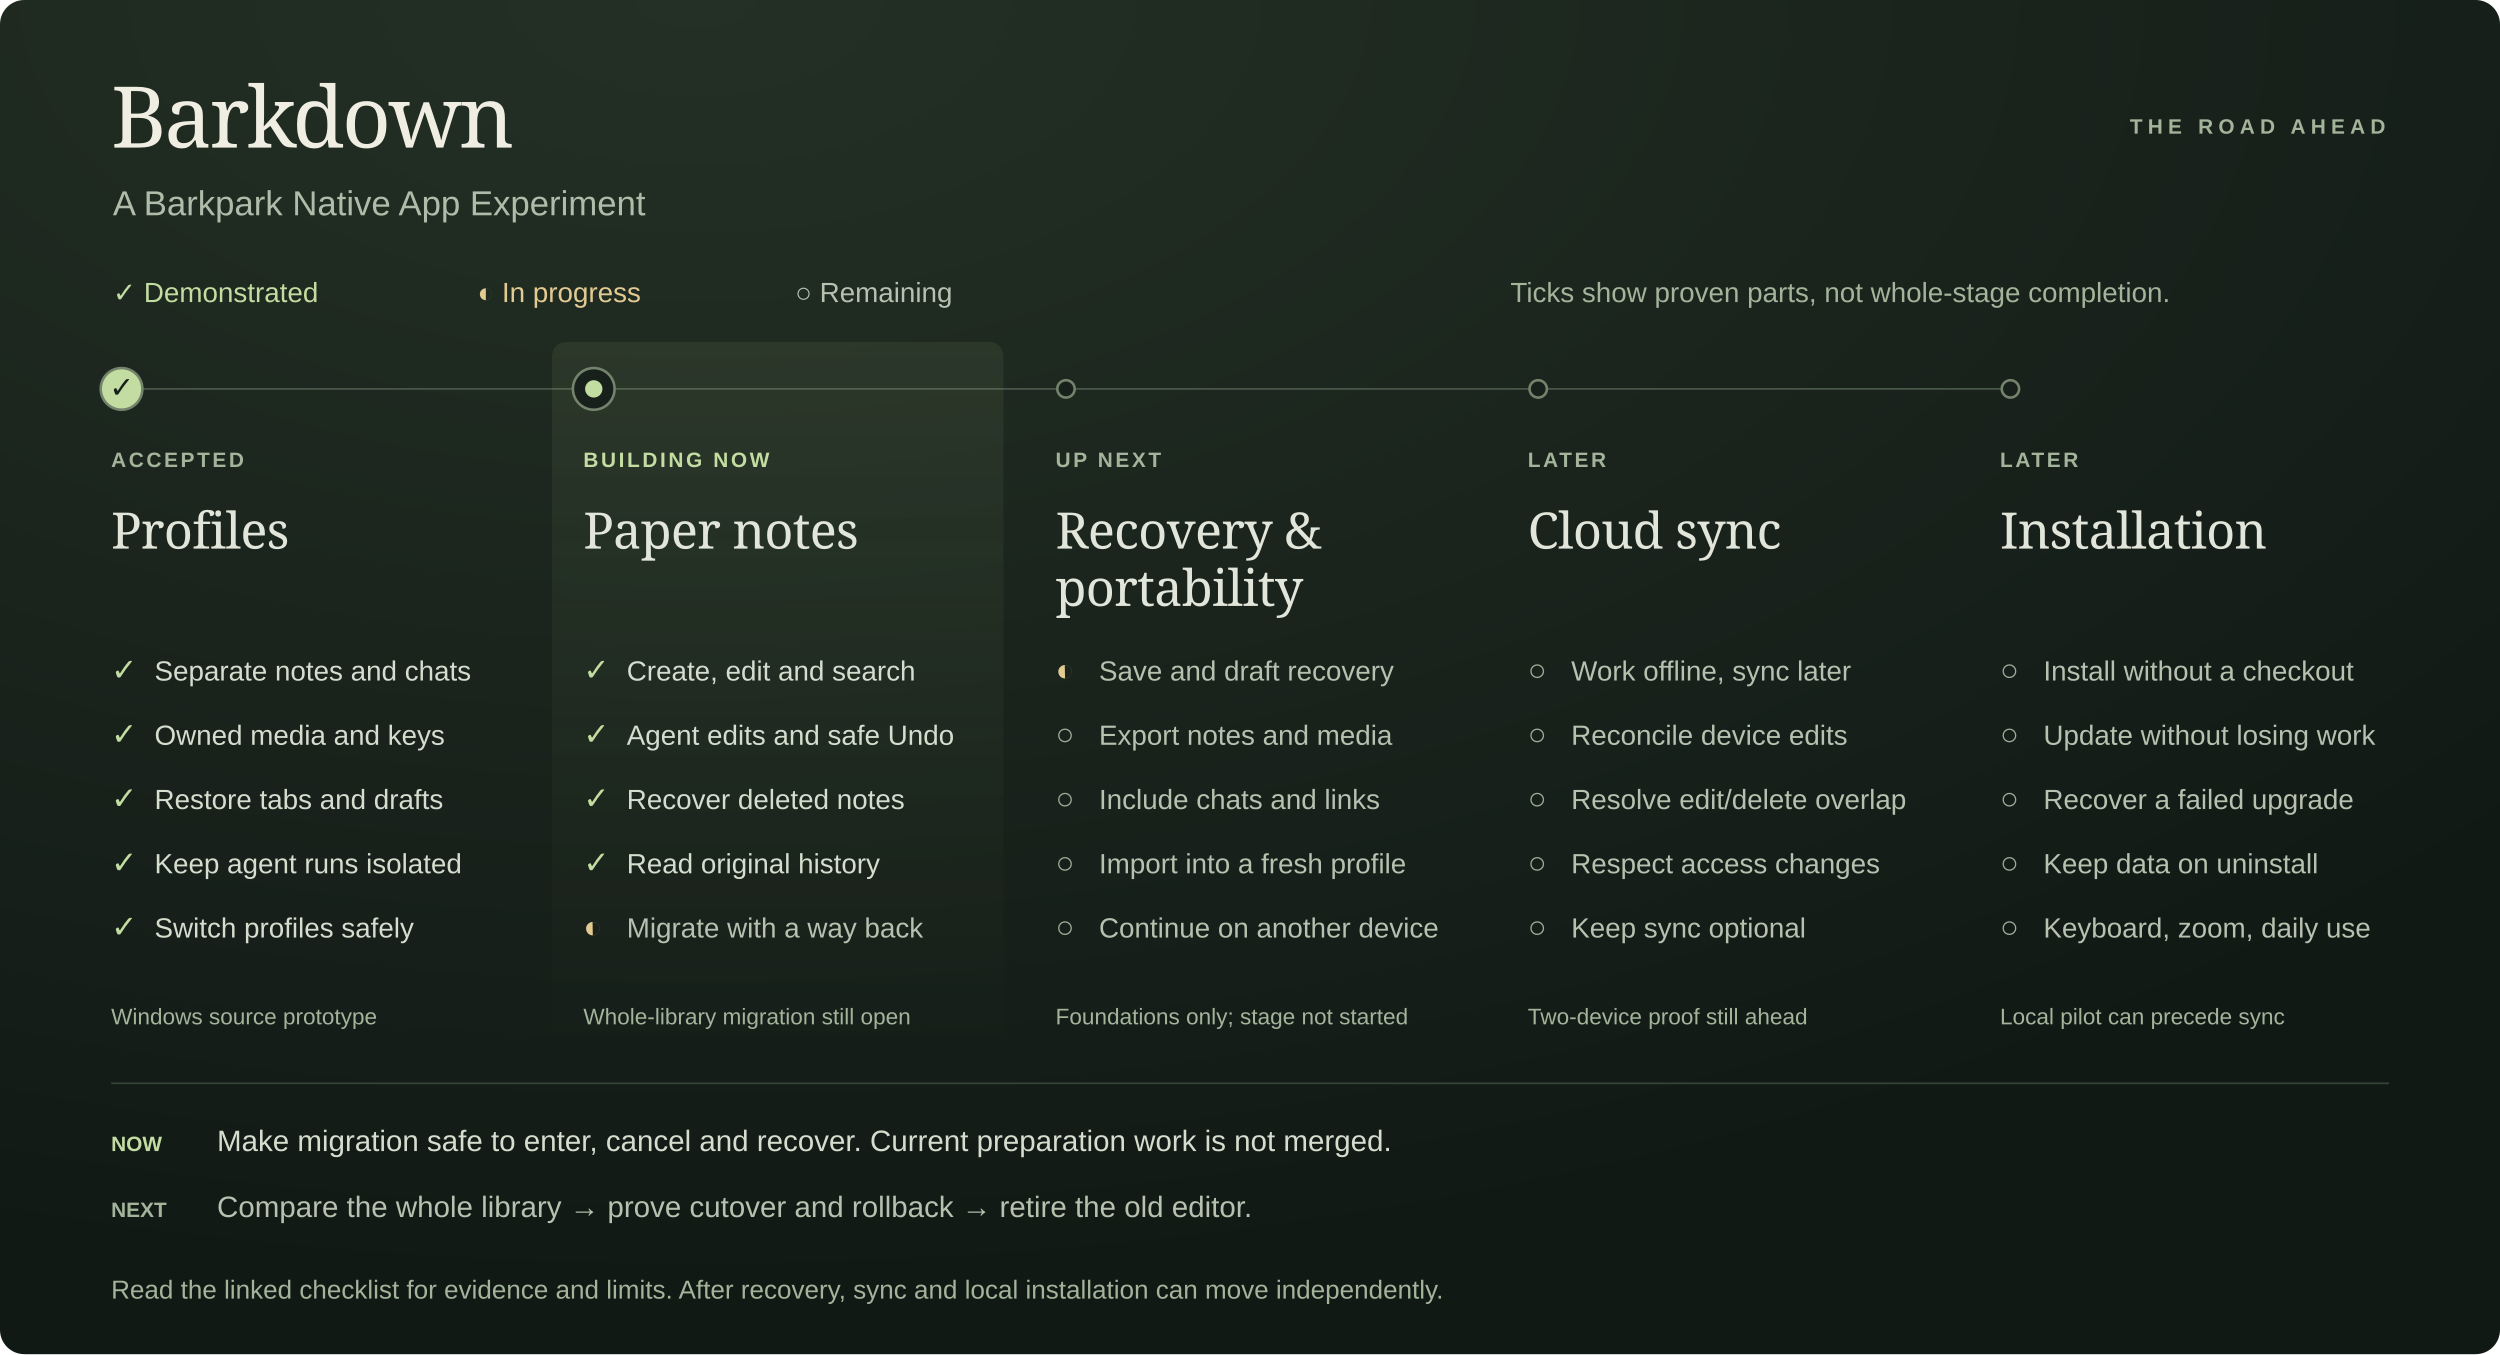
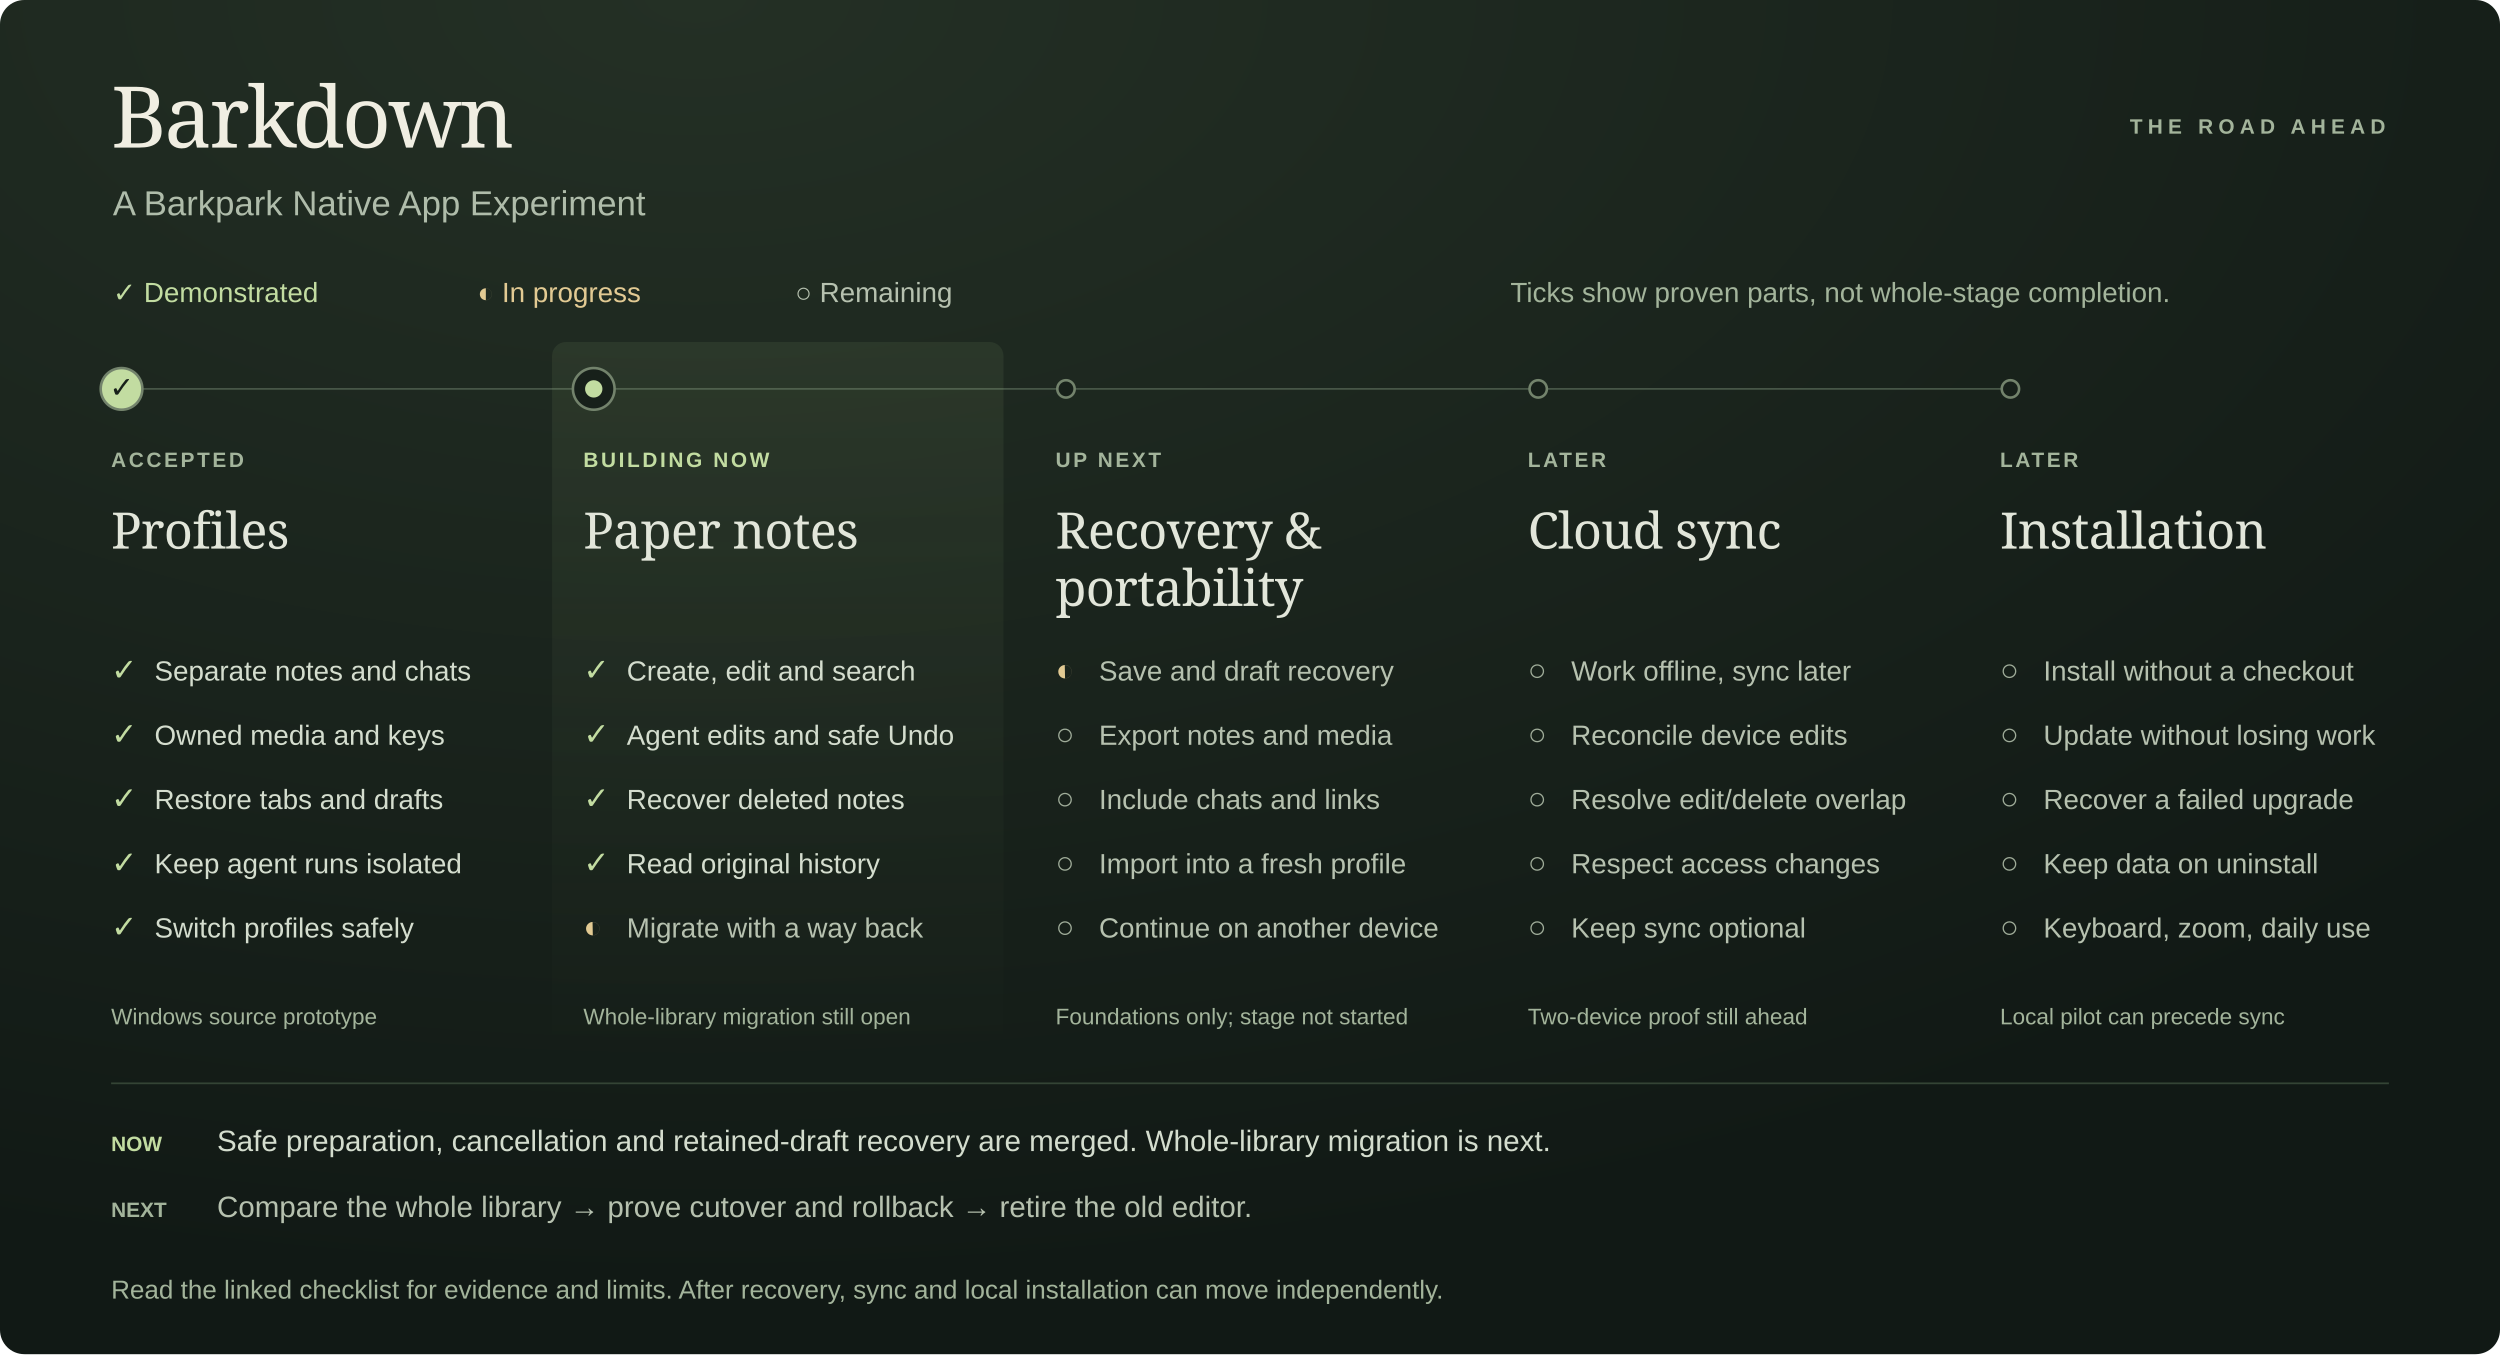
<svg xmlns="http://www.w3.org/2000/svg" width="1440" height="780" viewBox="0 0 1440 780" role="img" aria-labelledby="title desc">
  <defs>
    <radialGradient id="background" cx="28%" cy="0%" r="95%">
      <stop stop-color="#243025" />
      <stop offset="1" stop-color="#111915" />
    </radialGradient>
    <linearGradient id="focus" x2="0" y2="1">
      <stop stop-color="#a9c787" stop-opacity=".09" />
      <stop offset="1" stop-color="#a9c787" stop-opacity="0" />
    </linearGradient>
  </defs>
  <g font-family="Segoe UI, Arial, sans-serif">
    <rect width="1440" height="780" rx="14" fill="url(#background)" />
    <text x="64" y="85" font-family="Georgia, serif" font-size="49" letter-spacing="-1.5" fill="#f0eee2">Barkdown</text>
    <text x="65" y="124" font-size="20" fill="#afbcaa" font-weight="400">A Barkpark Native App Experiment</text>
    <text x="1374" y="77" text-anchor="end" font-size="12" font-weight="600" letter-spacing="3" fill="#a3b49b">THE ROAD AHEAD</text>
    <text x="65" y="174" font-size="16" fill="#c2dca1" font-weight="400">✓  Demonstrated</text>
    <text x="275" y="174" font-size="16" fill="#e2ca93" font-weight="400">◐  In progress</text>
    <text x="458" y="174" font-size="16" fill="#b6c1af" font-weight="400">○  Remaining</text>
    <text x="870" y="174" font-size="16" fill="#a3b49b" font-weight="400">Ticks show proven parts, not whole-stage completion.</text>
    <path d="M70 224H1158" stroke="#475747" stroke-width="1" />
    <g data-phase="P1">
      <circle cx="70" cy="224" r="12" fill="#c2dca1" stroke="#73836c" stroke-width="1.5" />
      <text x="63" y="229" font-size="17" fill="#17201a" font-weight="600">✓</text>
      <text x="64" y="269" font-size="12" letter-spacing="1.5" font-weight="600" fill="#a3b49b">ACCEPTED</text>
      <text x="64" y="316" dy="0" font-family="Georgia, serif" font-size="29" letter-spacing="-.4" fill="#e2e6da">Profiles</text>
      <text x="64" y="392" font-size="18" fill="#c2dca1" font-weight="600">✓</text>
      <text x="89" y="392" font-size="16" fill="#d4ddce" font-weight="400">Separate notes and chats</text>
      <text x="64" y="429" font-size="18" fill="#c2dca1" font-weight="600">✓</text>
      <text x="89" y="429" font-size="16" fill="#d4ddce" font-weight="400">Owned media and keys</text>
      <text x="64" y="466" font-size="18" fill="#c2dca1" font-weight="600">✓</text>
      <text x="89" y="466" font-size="16" fill="#d4ddce" font-weight="400">Restore tabs and drafts</text>
      <text x="64" y="503" font-size="18" fill="#c2dca1" font-weight="600">✓</text>
      <text x="89" y="503" font-size="16" fill="#d4ddce" font-weight="400">Keep agent runs isolated</text>
      <text x="64" y="540" font-size="18" fill="#c2dca1" font-weight="600">✓</text>
      <text x="89" y="540" font-size="16" fill="#d4ddce" font-weight="400">Switch profiles safely</text>
      <text x="64" y="590" font-size="13" fill="#a3b49b" font-weight="400">Windows source prototype</text>
    </g>
    <g data-phase="P2">
      <rect x="318" y="197" width="260" height="410" rx="8" fill="url(#focus)" />
      <circle cx="342" cy="224" r="12" fill="#17201a" stroke="#73836c" stroke-width="1.5" />
      <circle cx="342" cy="224" r="5" fill="#c2dca1" />
      <text x="336" y="269" font-size="12" letter-spacing="1.5" font-weight="600" fill="#c2dca1">BUILDING NOW</text>
      <text x="336" y="316" dy="0" font-family="Georgia, serif" font-size="29" letter-spacing="-.4" fill="#e2e6da">Paper notes</text>
      <text x="336" y="392" font-size="18" fill="#c2dca1" font-weight="600">✓</text>
      <text x="361" y="392" font-size="16" fill="#d4ddce" font-weight="400">Create, edit and search</text>
      <text x="336" y="429" font-size="18" fill="#c2dca1" font-weight="600">✓</text>
      <text x="361" y="429" font-size="16" fill="#d4ddce" font-weight="400">Agent edits and safe Undo</text>
      <text x="336" y="466" font-size="18" fill="#c2dca1" font-weight="600">✓</text>
      <text x="361" y="466" font-size="16" fill="#d4ddce" font-weight="400">Recover deleted notes</text>
      <text x="336" y="503" font-size="18" fill="#c2dca1" font-weight="600">✓</text>
      <text x="361" y="503" font-size="16" fill="#d4ddce" font-weight="400">Read original history</text>
      <text x="336" y="540" font-size="18" fill="#e2ca93" font-weight="600">◐</text>
      <text x="361" y="540" font-size="16" fill="#b6c1af" font-weight="400">Migrate with a way back</text>
      <text x="336" y="590" font-size="13" fill="#a3b49b" font-weight="400">Whole-library migration still open</text>
    </g>
    <g data-phase="P3">
      <circle cx="614" cy="224" r="5" fill="#17201a" stroke="#73836c" stroke-width="1.5" />
      <text x="608" y="269" font-size="12" letter-spacing="1.5" font-weight="600" fill="#a3b49b">UP NEXT</text>
      <text x="608" y="316" dy="0" font-family="Georgia, serif" font-size="29" letter-spacing="-.4" fill="#e2e6da">Recovery &amp;</text>
      <text x="608" y="316" dy="33" font-family="Georgia, serif" font-size="29" letter-spacing="-.4" fill="#e2e6da">portability</text>
      <text x="608" y="392" font-size="18" fill="#e2ca93" font-weight="600">◐</text>
      <text x="633" y="392" font-size="16" fill="#b6c1af" font-weight="400">Save and draft recovery</text>
      <text x="608" y="429" font-size="18" fill="#9fac99" font-weight="600">○</text>
      <text x="633" y="429" font-size="16" fill="#b6c1af" font-weight="400">Export notes and media</text>
      <text x="608" y="466" font-size="18" fill="#9fac99" font-weight="600">○</text>
      <text x="633" y="466" font-size="16" fill="#b6c1af" font-weight="400">Include chats and links</text>
      <text x="608" y="503" font-size="18" fill="#9fac99" font-weight="600">○</text>
      <text x="633" y="503" font-size="16" fill="#b6c1af" font-weight="400">Import into a fresh profile</text>
      <text x="608" y="540" font-size="18" fill="#9fac99" font-weight="600">○</text>
      <text x="633" y="540" font-size="16" fill="#b6c1af" font-weight="400">Continue on another device</text>
      <text x="608" y="590" font-size="13" fill="#a3b49b" font-weight="400">Foundations only; stage not started</text>
    </g>
    <g data-phase="P4">
      <circle cx="886" cy="224" r="5" fill="#17201a" stroke="#73836c" stroke-width="1.5" />
      <text x="880" y="269" font-size="12" letter-spacing="1.5" font-weight="600" fill="#a3b49b">LATER</text>
      <text x="880" y="316" dy="0" font-family="Georgia, serif" font-size="29" letter-spacing="-.4" fill="#e2e6da">Cloud sync</text>
      <text x="880" y="392" font-size="18" fill="#9fac99" font-weight="600">○</text>
      <text x="905" y="392" font-size="16" fill="#b6c1af" font-weight="400">Work offline, sync later</text>
      <text x="880" y="429" font-size="18" fill="#9fac99" font-weight="600">○</text>
      <text x="905" y="429" font-size="16" fill="#b6c1af" font-weight="400">Reconcile device edits</text>
      <text x="880" y="466" font-size="18" fill="#9fac99" font-weight="600">○</text>
      <text x="905" y="466" font-size="16" fill="#b6c1af" font-weight="400">Resolve edit/delete overlap</text>
      <text x="880" y="503" font-size="18" fill="#9fac99" font-weight="600">○</text>
      <text x="905" y="503" font-size="16" fill="#b6c1af" font-weight="400">Respect access changes</text>
      <text x="880" y="540" font-size="18" fill="#9fac99" font-weight="600">○</text>
      <text x="905" y="540" font-size="16" fill="#b6c1af" font-weight="400">Keep sync optional</text>
      <text x="880" y="590" font-size="13" fill="#a3b49b" font-weight="400">Two-device proof still ahead</text>
    </g>
    <g data-phase="P5">
      <circle cx="1158" cy="224" r="5" fill="#17201a" stroke="#73836c" stroke-width="1.5" />
      <text x="1152" y="269" font-size="12" letter-spacing="1.5" font-weight="600" fill="#a3b49b">LATER</text>
      <text x="1152" y="316" dy="0" font-family="Georgia, serif" font-size="29" letter-spacing="-.4" fill="#e2e6da">Installation</text>
      <text x="1152" y="392" font-size="18" fill="#9fac99" font-weight="600">○</text>
      <text x="1177" y="392" font-size="16" fill="#b6c1af" font-weight="400">Install without a checkout</text>
      <text x="1152" y="429" font-size="18" fill="#9fac99" font-weight="600">○</text>
      <text x="1177" y="429" font-size="16" fill="#b6c1af" font-weight="400">Update without losing work</text>
      <text x="1152" y="466" font-size="18" fill="#9fac99" font-weight="600">○</text>
      <text x="1177" y="466" font-size="16" fill="#b6c1af" font-weight="400">Recover a failed upgrade</text>
      <text x="1152" y="503" font-size="18" fill="#9fac99" font-weight="600">○</text>
      <text x="1177" y="503" font-size="16" fill="#b6c1af" font-weight="400">Keep data on uninstall</text>
      <text x="1152" y="540" font-size="18" fill="#9fac99" font-weight="600">○</text>
      <text x="1177" y="540" font-size="16" fill="#b6c1af" font-weight="400">Keyboard, zoom, daily use</text>
      <text x="1152" y="590" font-size="13" fill="#a3b49b" font-weight="400">Local pilot can precede sync</text>
    </g>
    <path d="M64 624H1376" stroke="#344435" />
    <text x="64" y="663" font-size="12" fill="#c2dca1" font-weight="600">NOW</text>
-     <text x="125" y="663" font-size="17" fill="#d4ddce" font-weight="400">Make migration safe to enter, cancel and recover. Current preparation work is not merged.</text>
+     <text x="125" y="663" font-size="17" fill="#d4ddce" font-weight="400">Safe preparation, cancellation and retained-draft recovery are merged. Whole-library migration is next.</text>
    <text x="64" y="701" font-size="12" fill="#a3b49b" font-weight="600">NEXT</text>
    <text x="125" y="701" font-size="17" fill="#b6c1af" font-weight="400">Compare the whole library → prove cutover and rollback → retire the old editor.</text>
    <text x="64" y="748" font-size="15" fill="#a3b49b" font-weight="400">Read the linked checklist for evidence and limits. After recovery, sync and local installation can move independently.</text>
  </g>
</svg>
